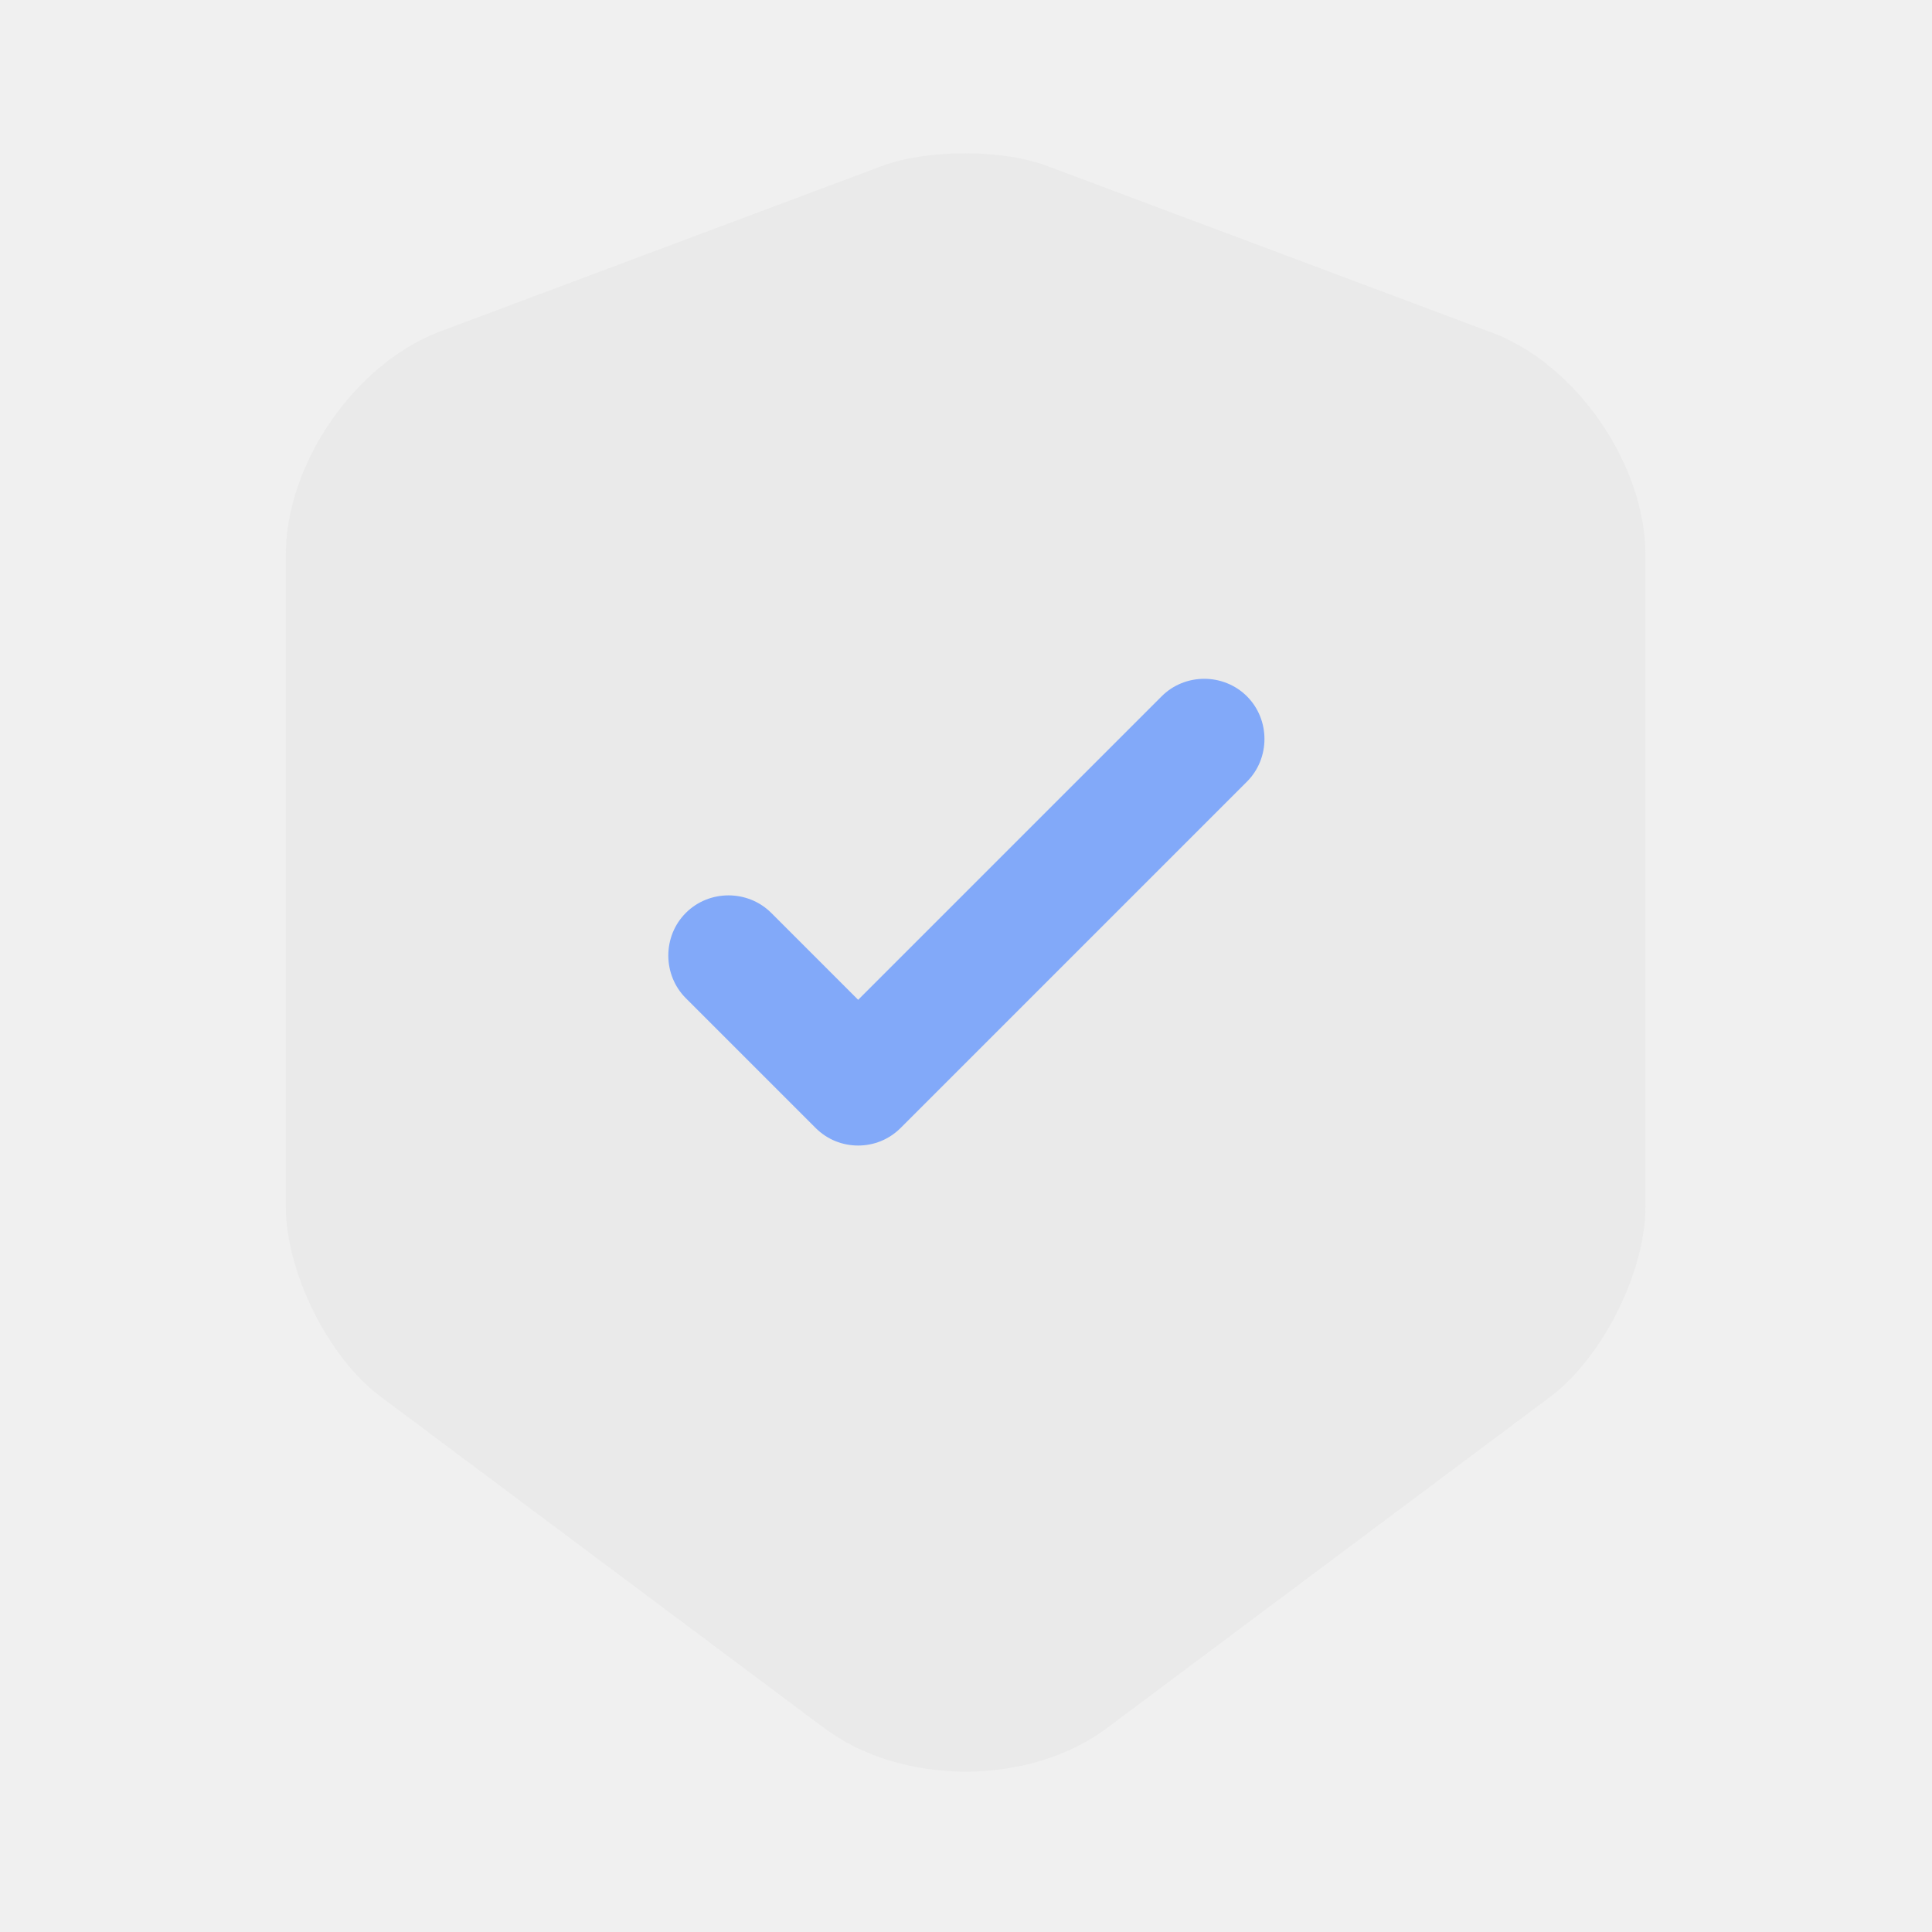
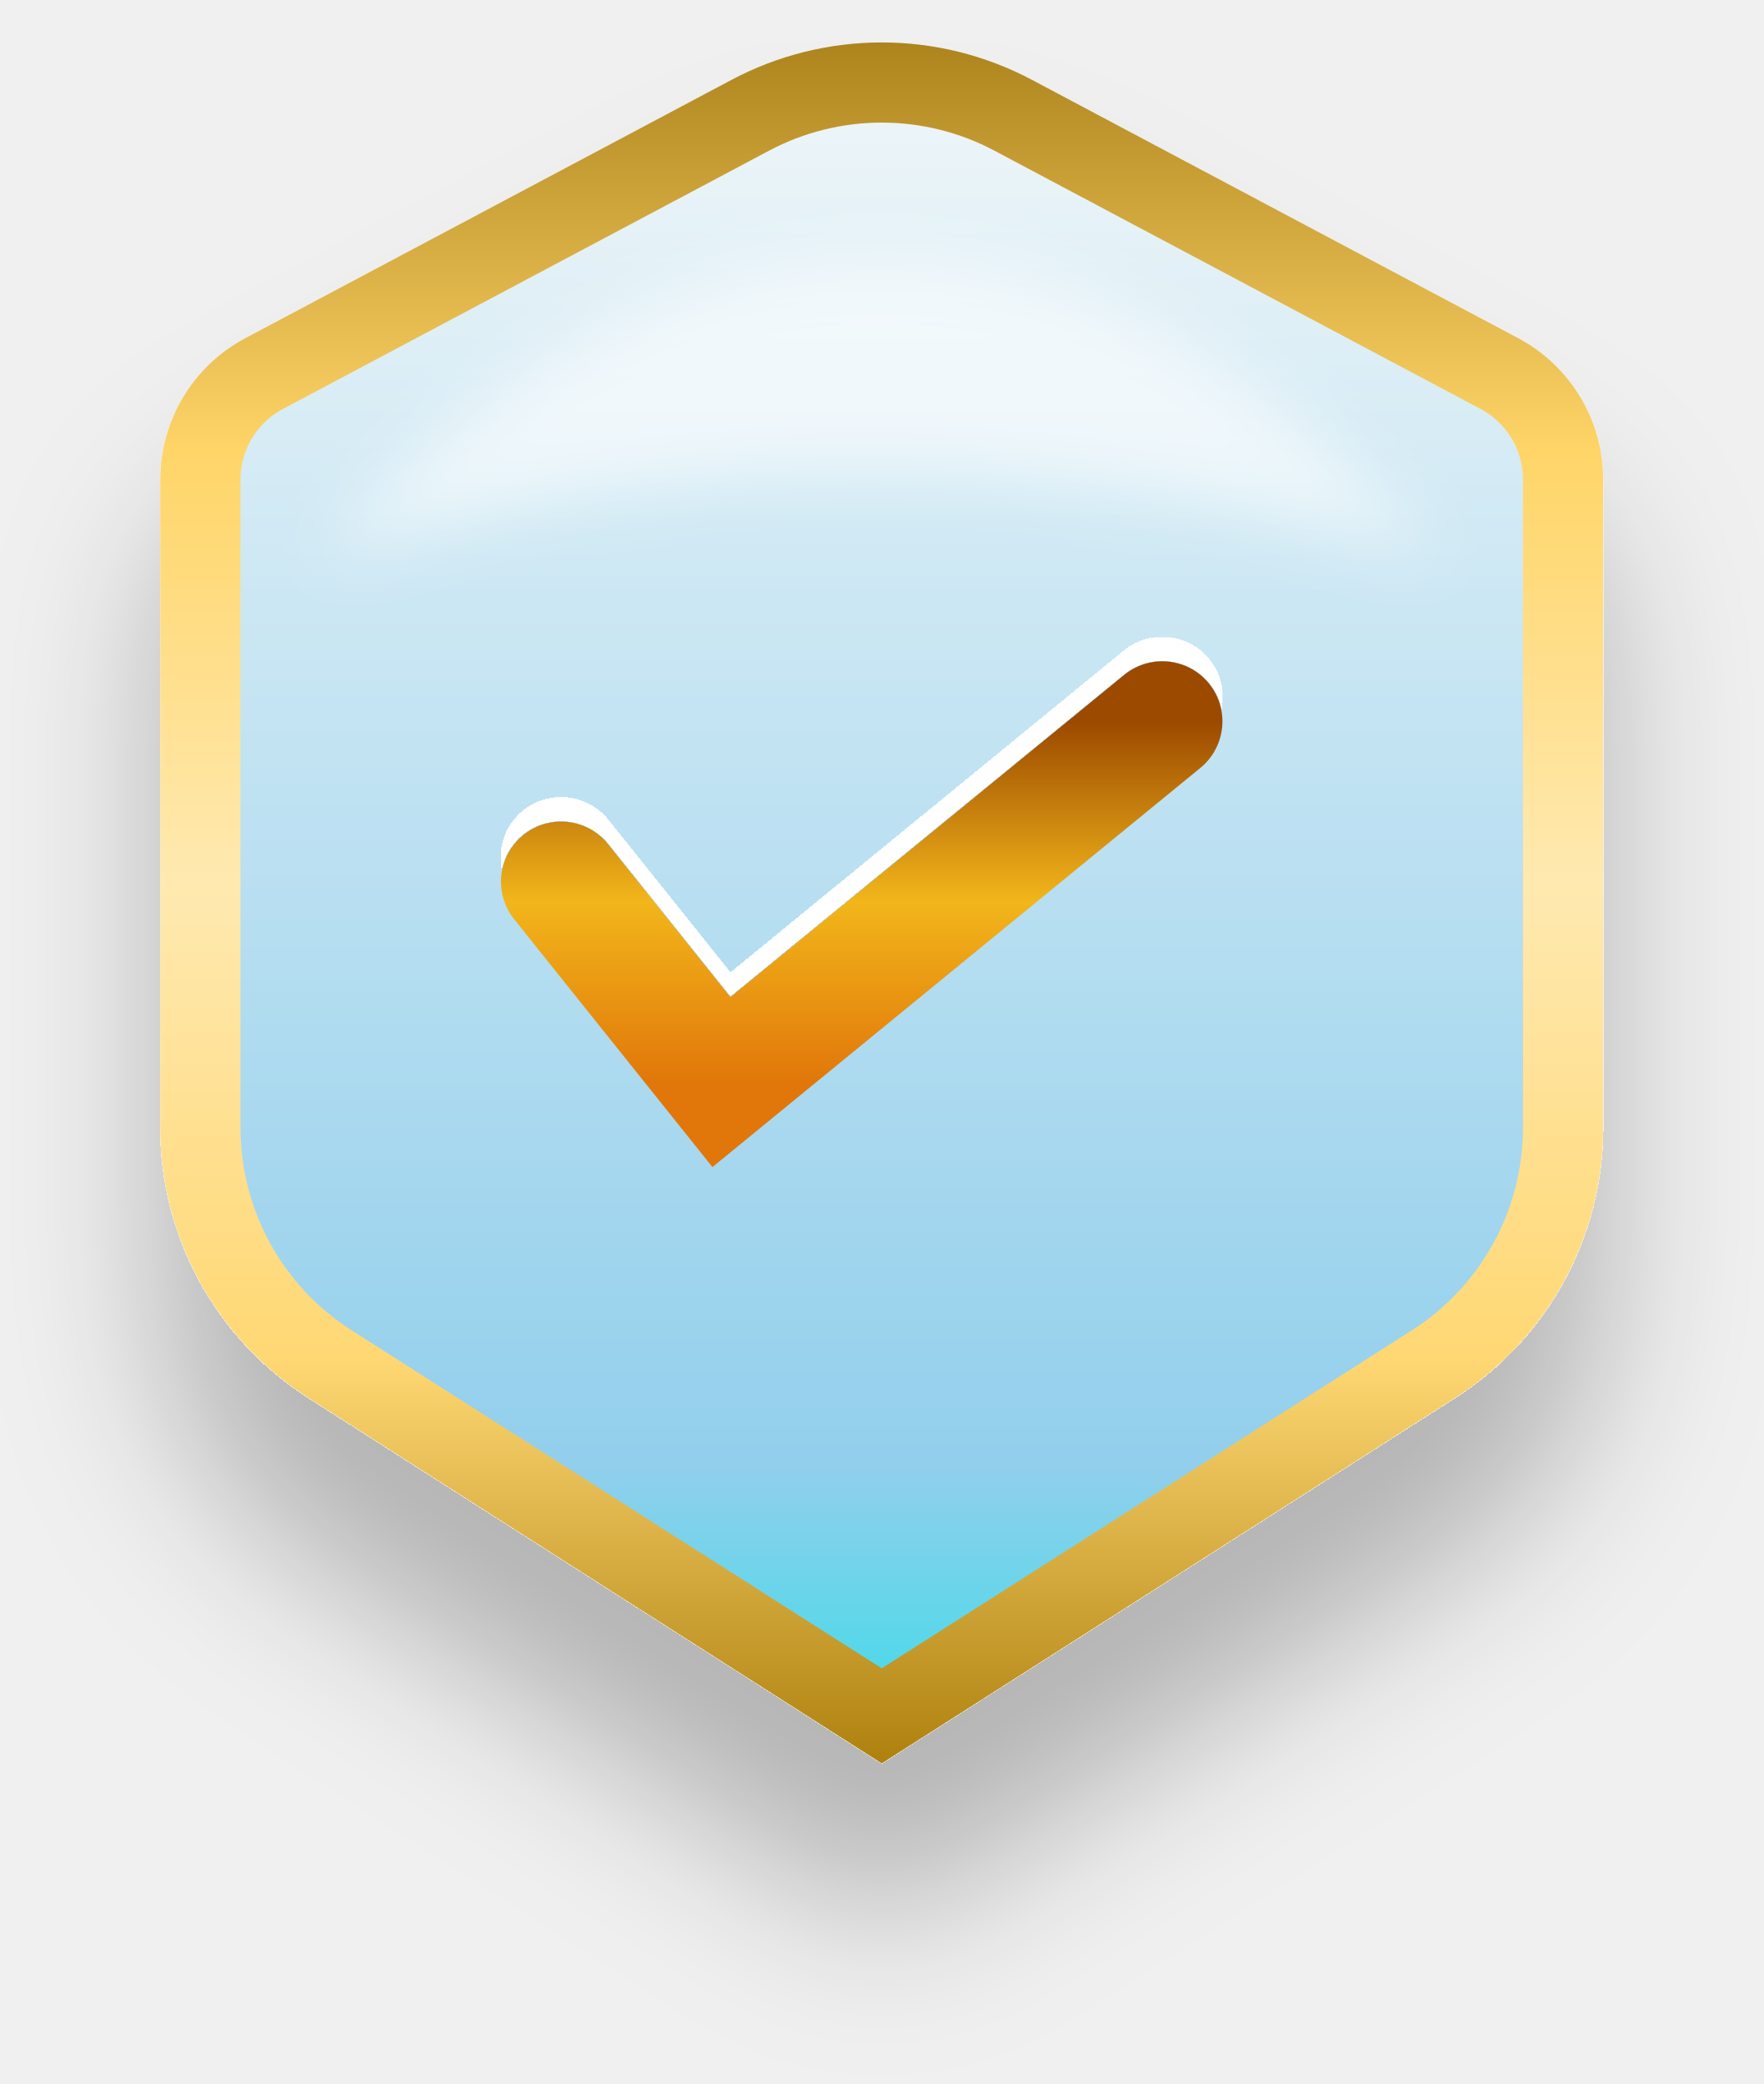
- <svg xmlns="http://www.w3.org/2000/svg" width="28" height="28" viewBox="0 0 28 28" fill="none">
-   <path opacity="0.4" d="M12.787 2.404L6.37 4.807C5.145 5.274 4.142 6.72 4.142 8.039V17.488C4.142 18.433 4.76 19.682 5.518 20.242L11.935 25.037C13.067 25.889 14.922 25.889 16.053 25.037L22.47 20.242C23.228 19.67 23.847 18.433 23.847 17.488V8.039C23.847 6.732 22.843 5.274 21.618 4.819L15.202 2.415C14.548 2.159 13.452 2.159 12.787 2.404Z" fill="#e1e1e1" />
-   <path d="M12.437 16.602C12.215 16.602 11.993 16.52 11.818 16.345L9.94 14.467C9.601 14.128 9.601 13.568 9.94 13.23C10.278 12.892 10.838 12.892 11.177 13.23L12.437 14.49L16.835 10.092C17.173 9.753 17.733 9.753 18.072 10.092C18.41 10.43 18.41 10.99 18.072 11.328L13.055 16.345C12.88 16.52 12.658 16.602 12.437 16.602Z" fill="#82A9F9" />
+ <svg xmlns="http://www.w3.org/2000/svg" width="22" height="26" viewBox="0 0 22 26" fill="none">
+   <g filter="url(#filter0_d_1_13639)">
+     <path d="M2.5 5.985C2.5 5.43 2.806 4.92 3.296 4.66L9.358 1.439C10.384 0.893 11.616 0.893 12.642 1.439L18.704 4.66C19.194 4.92 19.5 5.43 19.5 5.985V14.068C19.5 15.263 18.89 16.376 17.882 17.019L11 21.407L4.118 17.019C3.11 16.376 2.5 15.263 2.5 14.068V5.985Z" fill="url(#paint0_linear_1_13639)" stroke="url(#paint1_linear_1_13639)" />
+     <g opacity="0.6" filter="url(#filter1_f_1_13639)">
+       <path d="M4 7C6.167 4.167 12 0.2 18 7C15.667 6.167 9.6 5 4 7Z" fill="white" />
+     </g>
+     <g filter="url(#filter2_d_1_13639)">
+       <path d="M7 11L9 13.5L14.5 9" stroke="url(#paint2_linear_1_13639)" stroke-width="1.5" stroke-linecap="round" />
+     </g>
+   </g>
+   <defs>
+     <filter id="filter0_d_1_13639" x="0" y="0.53" width="22" height="25.47" filterUnits="userSpaceOnUse" color-interpolation-filters="sRGB">
+       <feFlood flood-opacity="0" result="BackgroundImageFix" />
+       <feColorMatrix in="SourceAlpha" type="matrix" values="0 0 0 0 0 0 0 0 0 0 0 0 0 0 0 0 0 0 127 0" result="hardAlpha" />
+       <feOffset dy="2" />
+       <feGaussianBlur stdDeviation="1" />
+       <feComposite in2="hardAlpha" operator="out" />
+       <feColorMatrix type="matrix" values="0 0 0 0 0 0 0 0 0 0 0 0 0 0 0 0 0 0 0.25 0" />
+       <feBlend mode="normal" in2="BackgroundImageFix" result="effect1_dropShadow_1_13639" />
+       <feBlend mode="normal" in="SourceGraphic" in2="effect1_dropShadow_1_13639" result="shape" />
+     </filter>
+     <filter id="filter1_f_1_13639" x="3.2" y="2.445" width="15.6" height="5.355" filterUnits="userSpaceOnUse" color-interpolation-filters="sRGB">
+       <feFlood flood-opacity="0" result="BackgroundImageFix" />
+       <feBlend mode="normal" in="SourceGraphic" in2="BackgroundImageFix" result="shape" />
+       <feGaussianBlur stdDeviation="0.4" result="effect1_foregroundBlur_1_13639" />
+     </filter>
+     <filter id="filter2_d_1_13639" x="6.25" y="7.95" width="9" height="6.611" filterUnits="userSpaceOnUse" color-interpolation-filters="sRGB">
+       <feFlood flood-opacity="0" result="BackgroundImageFix" />
+       <feColorMatrix in="SourceAlpha" type="matrix" values="0 0 0 0 0 0 0 0 0 0 0 0 0 0 0 0 0 0 127 0" result="hardAlpha" />
+       <feOffset dy="-0.3" />
+       <feComposite in2="hardAlpha" operator="out" />
+       <feColorMatrix type="matrix" values="0 0 0 0 1 0 0 0 0 1 0 0 0 0 1 0 0 0 1 0" />
+       <feBlend mode="normal" in2="BackgroundImageFix" result="effect1_dropShadow_1_13639" />
+       <feBlend mode="normal" in="SourceGraphic" in2="effect1_dropShadow_1_13639" result="shape" />
+     </filter>
+     <linearGradient id="paint0_linear_1_13639" x1="11" y1="0" x2="11" y2="22" gradientUnits="userSpaceOnUse">
+       <stop stop-color="#F4F8F9" />
+       <stop offset="0.83" stop-color="#92CFEC" />
+       <stop offset="1" stop-color="#35DCE8" />
+     </linearGradient>
+     <linearGradient id="paint1_linear_1_13639" x1="11" y1="0" x2="11" y2="22" gradientUnits="userSpaceOnUse">
+       <stop stop-color="#A57C15" />
+       <stop offset="0.255" stop-color="#FFD568" />
+       <stop offset="0.5" stop-color="#FFE9B0" />
+       <stop offset="0.77" stop-color="#FFD874" />
+       <stop offset="1" stop-color="#AE810E" />
+     </linearGradient>
+     <linearGradient id="paint2_linear_1_13639" x1="10.75" y1="9" x2="10.75" y2="13.5" gradientUnits="userSpaceOnUse">
+       <stop stop-color="#9C4A00" />
+       <stop offset="0.499" stop-color="#F2B61B" />
+       <stop offset="1" stop-color="#E1770A" />
+     </linearGradient>
+   </defs>
</svg>
